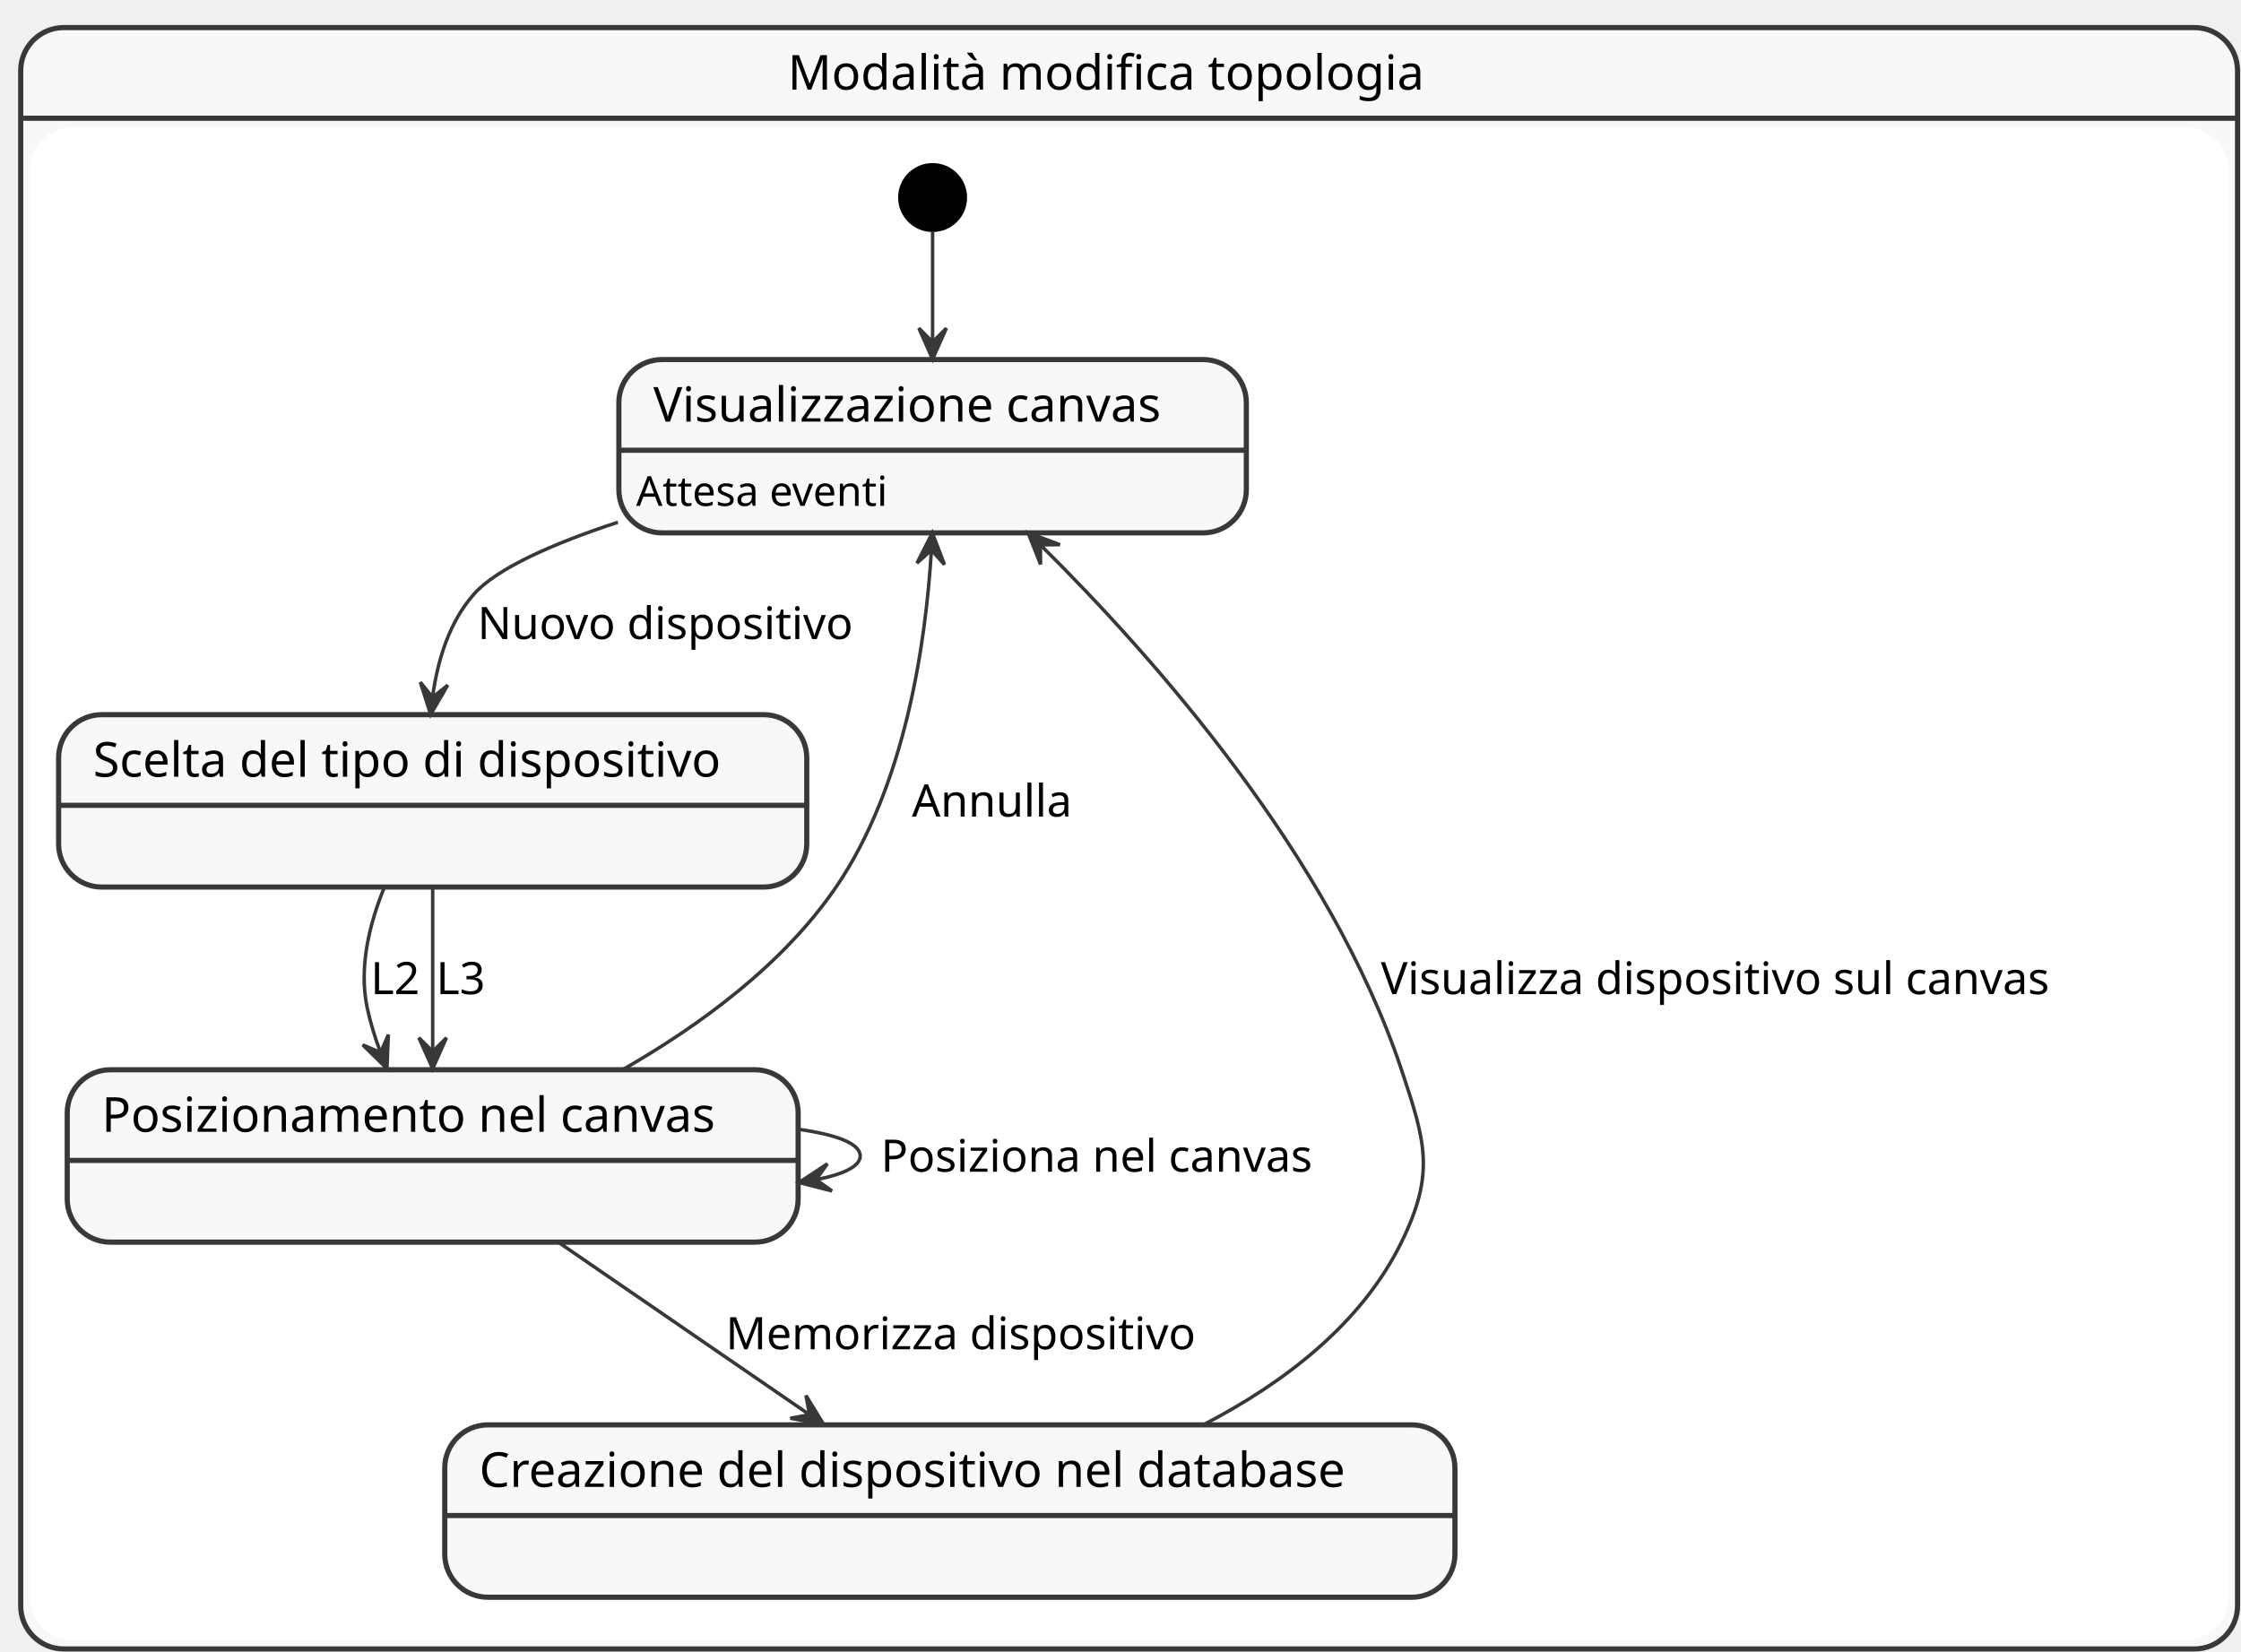
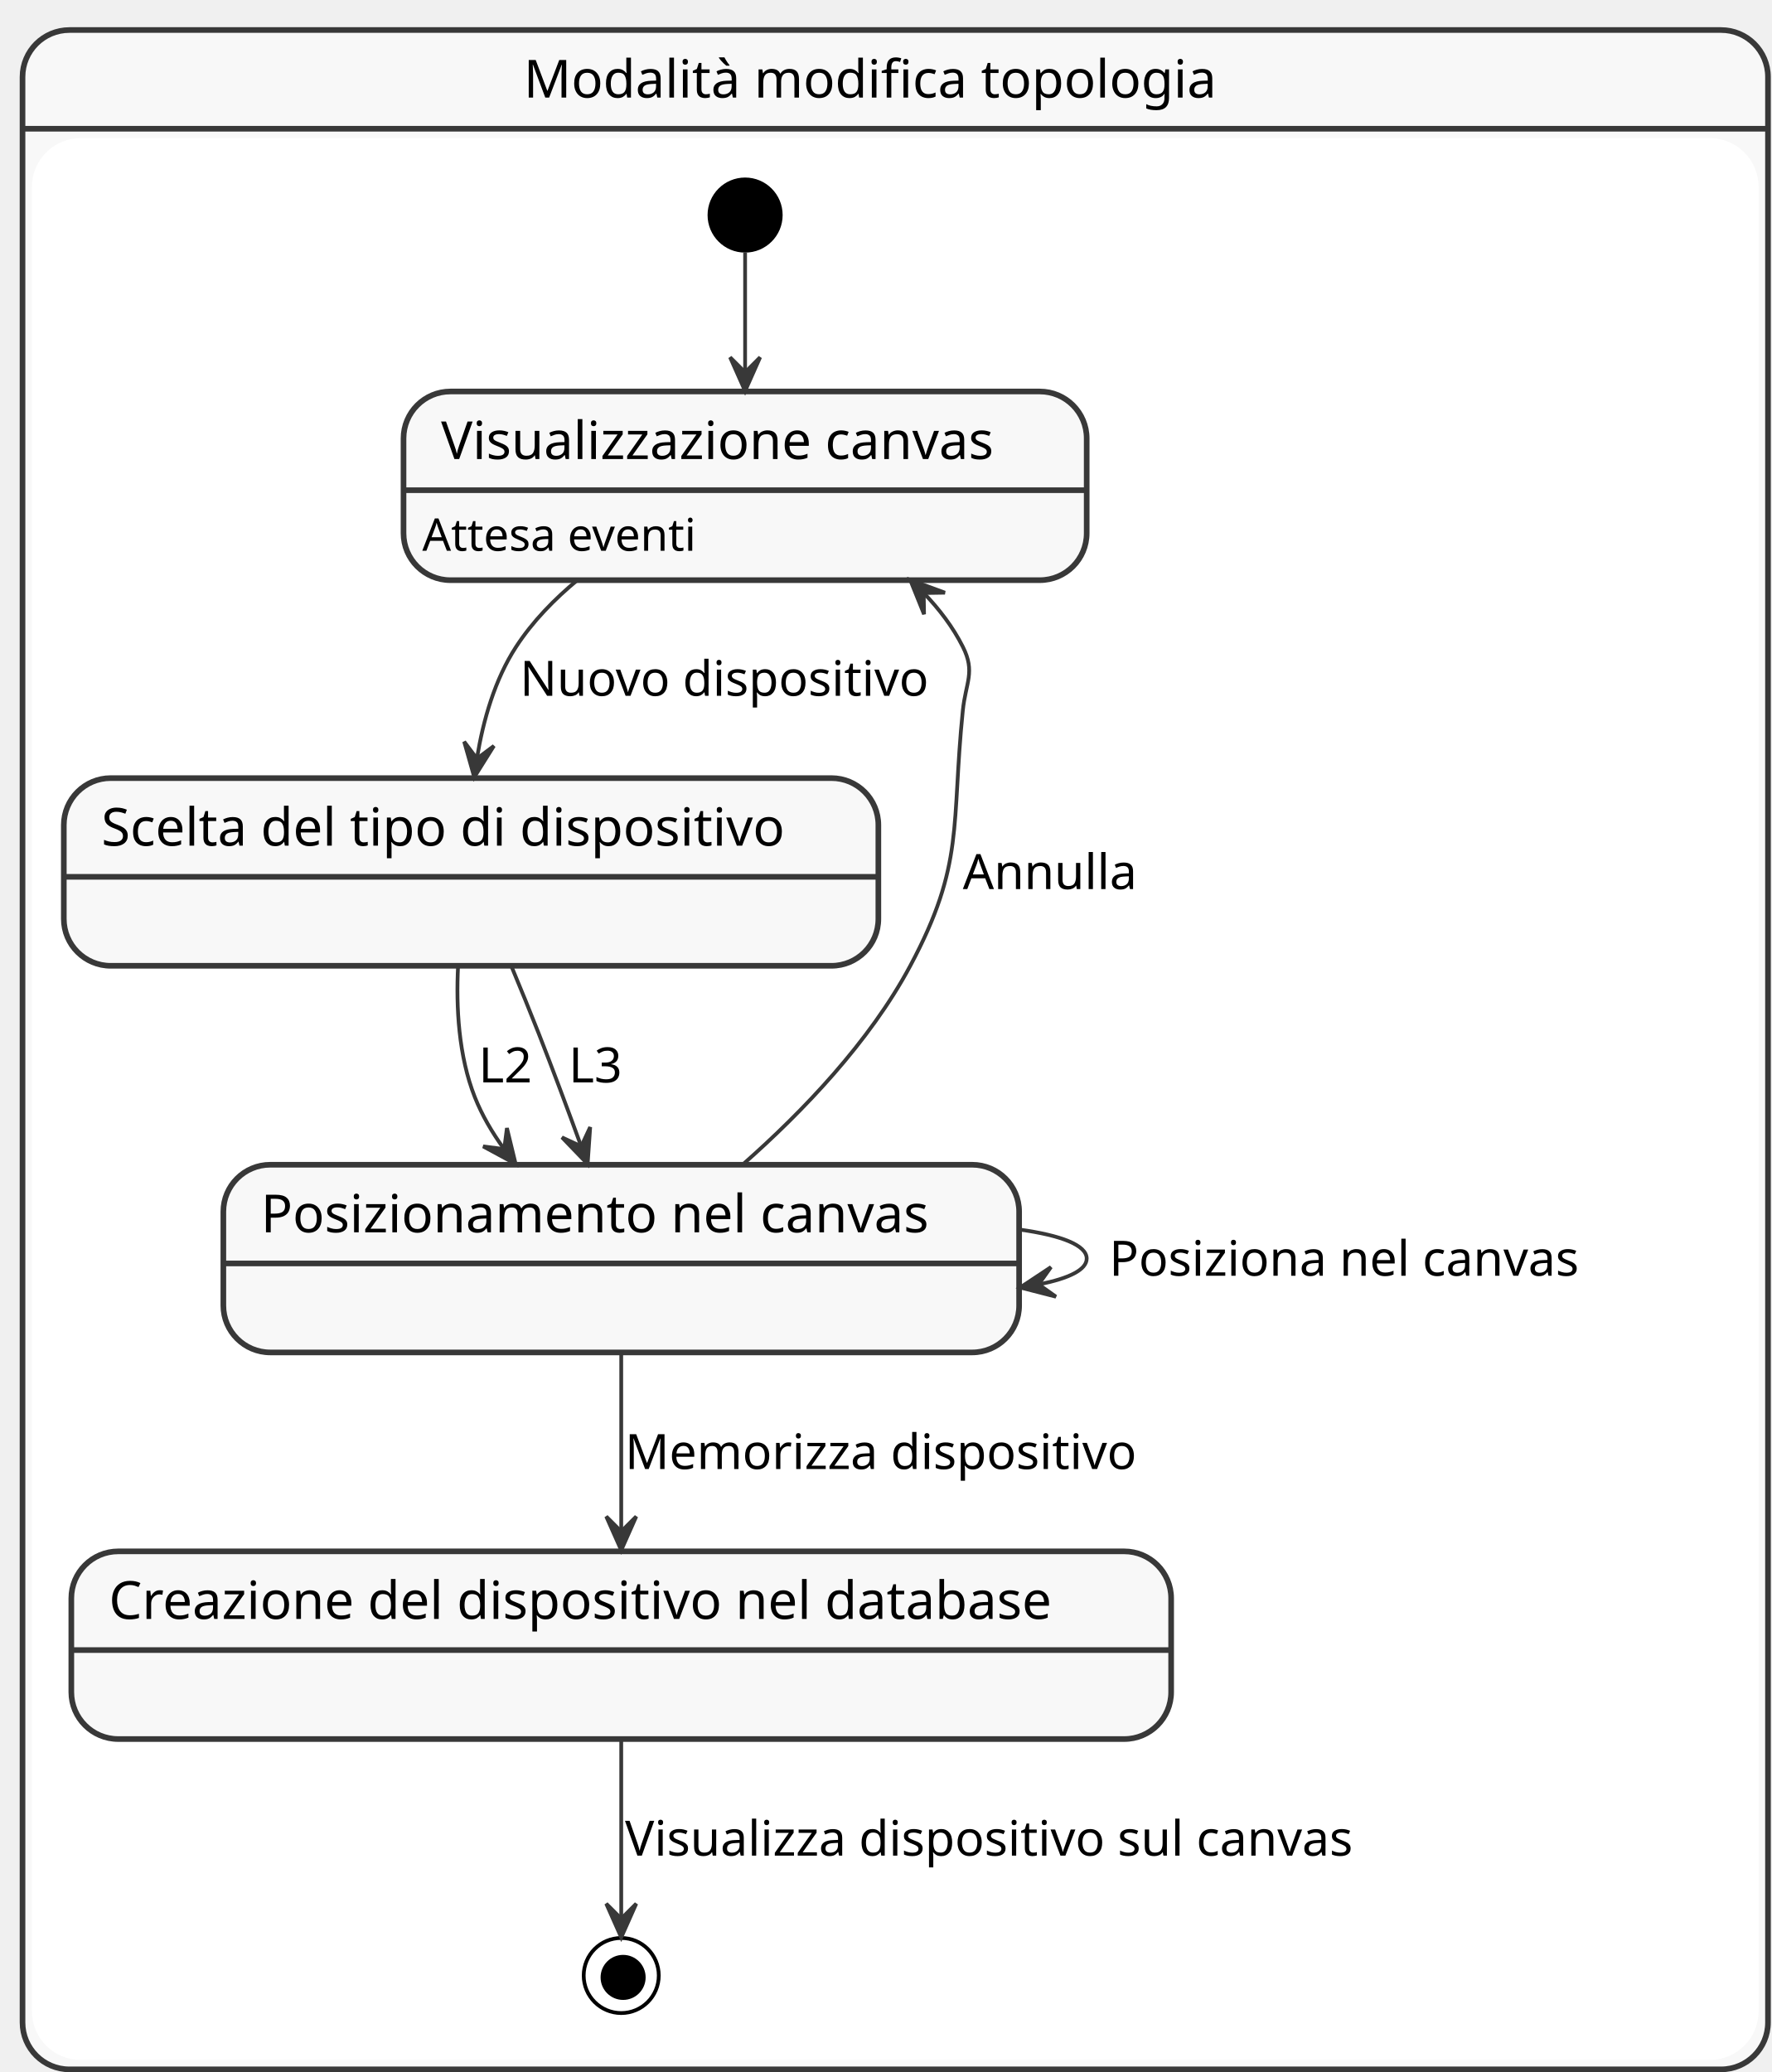
- <svg xmlns="http://www.w3.org/2000/svg" contentScriptType="application/ecmascript" contentStyleType="text/css" height="479px" preserveAspectRatio="none" style="width:650px;height:479px;" version="1.1" viewBox="0 0 650 479" width="650px" zoomAndPan="magnify">
+ <svg xmlns="http://www.w3.org/2000/svg" contentScriptType="application/ecmascript" contentStyleType="text/css" height="552px" preserveAspectRatio="none" style="width:472px;height:552px;" version="1.1" viewBox="0 0 472 552" width="472px" zoomAndPan="magnify">
  <defs />
  <g>
-     <rect fill="#F8F8F8" height="470.297" rx="12.5" ry="12.5" style="stroke: #383838; stroke-width: 1.5;" width="643" x="6" y="8" />
-     <rect fill="#FFFFFF" height="438" rx="12.5" ry="12.5" style="stroke: #FFFFFF; stroke-width: 1.0;" width="637" x="9" y="37.297" />
-     <line style="stroke: #383838; stroke-width: 1.5;" x1="6" x2="649" y1="34.297" y2="34.297" />
-     <text fill="#000000" font-family="sans-serif" font-size="14" lengthAdjust="spacingAndGlyphs" textLength="198" x="228.5" y="25.995">Modalità modifica topologia</text>
-     <rect fill="#F8F8F8" height="50.266" rx="12.5" ry="12.5" style="stroke: #383838; stroke-width: 1.5;" width="182" x="179.5" y="104.297" />
-     <line style="stroke: #383838; stroke-width: 1.5;" x1="179.5" x2="361.5" y1="130.594" y2="130.594" />
-     <text fill="#000000" font-family="sans-serif" font-size="14" lengthAdjust="spacingAndGlyphs" textLength="162" x="189.5" y="122.292">Visualizzazione canvas</text>
-     <text fill="#000000" font-family="sans-serif" font-size="12" lengthAdjust="spacingAndGlyphs" textLength="79" x="184.5" y="146.732">Attesa eventi</text>
+     <rect fill="#F8F8F8" height="543.297" rx="12.5" ry="12.5" style="stroke: #383838; stroke-width: 1.5;" width="465" x="6" y="8" />
+     <rect fill="#FFFFFF" height="511" rx="12.5" ry="12.5" style="stroke: #FFFFFF; stroke-width: 1.0;" width="459" x="9" y="37.297" />
+     <line style="stroke: #383838; stroke-width: 1.5;" x1="6" x2="471" y1="34.297" y2="34.297" />
+     <text fill="#000000" font-family="sans-serif" font-size="14" lengthAdjust="spacingAndGlyphs" textLength="198" x="139.5" y="25.995">Modalità modifica topologia</text>
+     <rect fill="#F8F8F8" height="50.266" rx="12.5" ry="12.5" style="stroke: #383838; stroke-width: 1.5;" width="182" x="107.5" y="104.297" />
+     <line style="stroke: #383838; stroke-width: 1.5;" x1="107.5" x2="289.5" y1="130.594" y2="130.594" />
+     <text fill="#000000" font-family="sans-serif" font-size="14" lengthAdjust="spacingAndGlyphs" textLength="162" x="117.5" y="122.292">Visualizzazione canvas</text>
+     <text fill="#000000" font-family="sans-serif" font-size="12" lengthAdjust="spacingAndGlyphs" textLength="79" x="112.5" y="146.732">Attesa eventi</text>
    <rect fill="#F8F8F8" height="50" rx="12.5" ry="12.5" style="stroke: #383838; stroke-width: 1.5;" width="217" x="17" y="207.297" />
    <line style="stroke: #383838; stroke-width: 1.5;" x1="17" x2="234" y1="233.594" y2="233.594" />
    <text fill="#000000" font-family="sans-serif" font-size="14" lengthAdjust="spacingAndGlyphs" textLength="197" x="27" y="225.292">Scelta del tipo di dispositivo</text>
-     <rect fill="#F8F8F8" height="50" rx="12.5" ry="12.5" style="stroke: #383838; stroke-width: 1.5;" width="212" x="19.5" y="310.297" />
-     <line style="stroke: #383838; stroke-width: 1.5;" x1="19.5" x2="231.5" y1="336.594" y2="336.594" />
-     <text fill="#000000" font-family="sans-serif" font-size="14" lengthAdjust="spacingAndGlyphs" textLength="192" x="29.5" y="328.292">Posizionamento nel canvas</text>
-     <rect fill="#F8F8F8" height="50" rx="12.5" ry="12.5" style="stroke: #383838; stroke-width: 1.5;" width="293" x="129" y="413.297" />
-     <line style="stroke: #383838; stroke-width: 1.5;" x1="129" x2="422" y1="439.594" y2="439.594" />
-     <text fill="#000000" font-family="sans-serif" font-size="14" lengthAdjust="spacingAndGlyphs" textLength="273" x="139" y="431.292">Creazione del dispositivo nel database</text>
-     <ellipse cx="270.5" cy="57.297" fill="#000000" rx="10" ry="10" style="stroke: none; stroke-width: 1.0;" />
-     <path d="M270.5,67.308 C270.5,75.551 270.5,87.687 270.5,99.04 " fill="none" style="stroke: #383838; stroke-width: 1.0;" />
-     <polygon fill="#383838" points="270.5,104.184,274.5,95.184,270.5,99.184,266.5,95.184,270.5,104.184" style="stroke: #383838; stroke-width: 1.0;" />
-     <path d="M179.211,151.478 C160.338,157.7 144.159,164.822 137.5,172.297 C130.274,180.409 126.906,191.614 125.467,202.147 " fill="none" style="stroke: #383838; stroke-width: 1.0;" />
-     <polygon fill="#383838" points="124.907,207.248,129.865,198.738,125.453,202.278,121.913,197.865,124.907,207.248" style="stroke: #383838; stroke-width: 1.0;" />
+     <rect fill="#F8F8F8" height="50" rx="12.5" ry="12.5" style="stroke: #383838; stroke-width: 1.5;" width="212" x="59.5" y="310.297" />
+     <line style="stroke: #383838; stroke-width: 1.5;" x1="59.5" x2="271.5" y1="336.594" y2="336.594" />
+     <text fill="#000000" font-family="sans-serif" font-size="14" lengthAdjust="spacingAndGlyphs" textLength="192" x="69.5" y="328.292">Posizionamento nel canvas</text>
+     <rect fill="#F8F8F8" height="50" rx="12.5" ry="12.5" style="stroke: #383838; stroke-width: 1.5;" width="293" x="19" y="413.297" />
+     <line style="stroke: #383838; stroke-width: 1.5;" x1="19" x2="312" y1="439.594" y2="439.594" />
+     <text fill="#000000" font-family="sans-serif" font-size="14" lengthAdjust="spacingAndGlyphs" textLength="273" x="29" y="431.292">Creazione del dispositivo nel database</text>
+     <ellipse cx="198.5" cy="57.297" fill="#000000" rx="10" ry="10" style="stroke: none; stroke-width: 1.0;" />
+     <ellipse cx="165.5" cy="526.297" fill="none" rx="10" ry="10" style="stroke: #000000; stroke-width: 1.0;" />
+     <ellipse cx="166" cy="526.797" fill="#000000" rx="6" ry="6" style="stroke: none; stroke-width: 1.0;" />
+     <path d="M198.5,67.308 C198.5,75.551 198.5,87.687 198.5,99.04 " fill="none" style="stroke: #383838; stroke-width: 1.0;" />
+     <polygon fill="#383838" points="198.5,104.184,202.5,95.184,198.5,99.184,194.5,95.184,198.5,104.184" style="stroke: #383838; stroke-width: 1.0;" />
+     <path d="M154.052,154.353 C147.721,159.571 141.883,165.565 137.5,172.297 C131.824,181.015 128.735,191.844 127.084,201.892 " fill="none" style="stroke: #383838; stroke-width: 1.0;" />
+     <polygon fill="#383838" points="126.345,207.06,131.578,198.716,127.053,202.11,123.659,197.584,126.345,207.06" style="stroke: #383838; stroke-width: 1.0;" />
    <text fill="#000000" font-family="sans-serif" font-size="13" lengthAdjust="spacingAndGlyphs" textLength="117" x="138.5" y="185.364">Nuovo dispositivo</text>
-     <path d="M111.467,257.401 C107.12,268.037 104.04,280.644 106.5,292.297 C107.397,296.544 108.741,300.883 110.308,305.091 " fill="none" style="stroke: #383838; stroke-width: 1.0;" />
-     <polygon fill="#383838" points="112.236,309.959,112.64,300.118,110.394,305.31,105.202,303.065,112.236,309.959" style="stroke: #383838; stroke-width: 1.0;" />
-     <text fill="#000000" font-family="sans-serif" font-size="13" lengthAdjust="spacingAndGlyphs" textLength="15" x="107.5" y="288.364">L2</text>
-     <path d="M125.5,257.493 C125.5,271.834 125.5,289.893 125.5,305.002 " fill="none" style="stroke: #383838; stroke-width: 1.0;" />
-     <polygon fill="#383838" points="125.5,310.003,129.5,301.003,125.5,305.003,121.5,301.003,125.5,310.003" style="stroke: #383838; stroke-width: 1.0;" />
-     <text fill="#000000" font-family="sans-serif" font-size="13" lengthAdjust="spacingAndGlyphs" textLength="15" x="126.5" y="288.364">L3</text>
-     <path d="M231.773,327.59 C242.593,329.115 249.5,331.684 249.5,335.297 C249.5,338.289 244.763,340.565 236.99,342.125 " fill="none" style="stroke: #383838; stroke-width: 1.0;" />
-     <polygon fill="#383838" points="231.773,343.003,241.312,345.453,236.703,342.173,239.984,337.564,231.773,343.003" style="stroke: #383838; stroke-width: 1.0;" />
-     <text fill="#000000" font-family="sans-serif" font-size="13" lengthAdjust="spacingAndGlyphs" textLength="136" x="255.5" y="339.864">Posiziona nel canvas</text>
-     <path d="M180.578,310.284 C202.978,297.471 227.151,279.777 242.5,257.297 C262.424,228.116 268.478,187.222 270.159,159.572 " fill="none" style="stroke: #383838; stroke-width: 1.0;" />
-     <polygon fill="#383838" points="270.424,154.57,265.953,163.345,270.159,159.562,273.942,163.769,270.424,154.57" style="stroke: #383838; stroke-width: 1.0;" />
-     <text fill="#000000" font-family="sans-serif" font-size="13" lengthAdjust="spacingAndGlyphs" textLength="49" x="264.5" y="236.864">Annulla</text>
-     <path d="M162.194,360.493 C184.158,375.576 212.114,394.772 234.761,410.323 " fill="none" style="stroke: #383838; stroke-width: 1.0;" />
-     <polygon fill="#383838" points="238.925,413.182,233.77,404.79,234.803,410.352,229.242,411.385,238.925,413.182" style="stroke: #383838; stroke-width: 1.0;" />
-     <text fill="#000000" font-family="sans-serif" font-size="13" lengthAdjust="spacingAndGlyphs" textLength="146" x="210.5" y="391.364">Memorizza dispositivo</text>
-     <path d="M349.194,413.193 C372.338,401.178 394.871,384.075 406.5,360.297 C416.263,340.334 413.537,331.376 406.5,310.297 C385.906,248.604 335.114,191.043 301.767,158.048 " fill="none" style="stroke: #383838; stroke-width: 1.0;" />
-     <polygon fill="#383838" points="298.194,154.54,301.814,163.699,301.762,158.042,307.418,157.99,298.194,154.54" style="stroke: #383838; stroke-width: 1.0;" />
-     <text fill="#000000" font-family="sans-serif" font-size="13" lengthAdjust="spacingAndGlyphs" textLength="214" x="400.5" y="288.364">Visualizza dispositivo sul canvas</text>
+     <path d="M122.034,257.299 C121.468,268.377 122.17,281.35 126.5,292.297 C128.391,297.077 131.076,301.658 134.164,305.932 " fill="none" style="stroke: #383838; stroke-width: 1.0;" />
+     <polygon fill="#383838" points="137.372,310.098,135.05,300.526,134.321,306.136,128.712,305.407,137.372,310.098" style="stroke: #383838; stroke-width: 1.0;" />
+     <text fill="#000000" font-family="sans-serif" font-size="13" lengthAdjust="spacingAndGlyphs" textLength="15" x="127.5" y="288.364">L2</text>
+     <path d="M136.35,257.686 C138.754,263.455 141.253,269.571 143.5,275.297 C147.296,284.971 151.26,295.599 154.76,305.187 " fill="none" style="stroke: #383838; stroke-width: 1.0;" />
+     <polygon fill="#383838" points="156.545,310.096,157.229,300.271,154.837,305.397,149.71,303.005,156.545,310.096" style="stroke: #383838; stroke-width: 1.0;" />
+     <text fill="#000000" font-family="sans-serif" font-size="13" lengthAdjust="spacingAndGlyphs" textLength="15" x="151.5" y="288.364">L3</text>
+     <path d="M271.773,327.59 C282.593,329.115 289.5,331.684 289.5,335.297 C289.5,338.289 284.763,340.565 276.99,342.125 " fill="none" style="stroke: #383838; stroke-width: 1.0;" />
+     <polygon fill="#383838" points="271.773,343.003,281.312,345.453,276.703,342.173,279.984,337.564,271.773,343.003" style="stroke: #383838; stroke-width: 1.0;" />
+     <text fill="#000000" font-family="sans-serif" font-size="13" lengthAdjust="spacingAndGlyphs" textLength="136" x="295.5" y="339.864">Posiziona nel canvas</text>
+     <path d="M198.098,310.04 C213.848,296.137 231.644,277.601 242.5,257.297 C257.049,230.086 253.373,219.994 256.5,189.297 C257.266,181.78 259.898,179.045 256.5,172.297 C253.858,167.049 250.238,162.281 246.089,157.993 " fill="none" style="stroke: #383838; stroke-width: 1.0;" />
+     <polygon fill="#383838" points="242.488,154.505,246.168,163.64,246.079,157.984,251.735,157.894,242.488,154.505" style="stroke: #383838; stroke-width: 1.0;" />
+     <text fill="#000000" font-family="sans-serif" font-size="13" lengthAdjust="spacingAndGlyphs" textLength="49" x="256.5" y="236.864">Annulla</text>
+     <path d="M165.5,360.493 C165.5,374.834 165.5,392.893 165.5,408.002 " fill="none" style="stroke: #383838; stroke-width: 1.0;" />
+     <polygon fill="#383838" points="165.5,413.003,169.5,404.003,165.5,408.003,161.5,404.003,165.5,413.003" style="stroke: #383838; stroke-width: 1.0;" />
+     <text fill="#000000" font-family="sans-serif" font-size="13" lengthAdjust="spacingAndGlyphs" textLength="146" x="166.5" y="391.364">Memorizza dispositivo</text>
+     <path d="M165.5,463.75 C165.5,479.029 165.5,497.961 165.5,510.969 " fill="none" style="stroke: #383838; stroke-width: 1.0;" />
+     <polygon fill="#383838" points="165.5,516.154,169.5,507.154,165.5,511.154,161.5,507.154,165.5,516.154" style="stroke: #383838; stroke-width: 1.0;" />
+     <text fill="#000000" font-family="sans-serif" font-size="13" lengthAdjust="spacingAndGlyphs" textLength="214" x="166.5" y="494.364">Visualizza dispositivo sul canvas</text>
  </g>
</svg>
